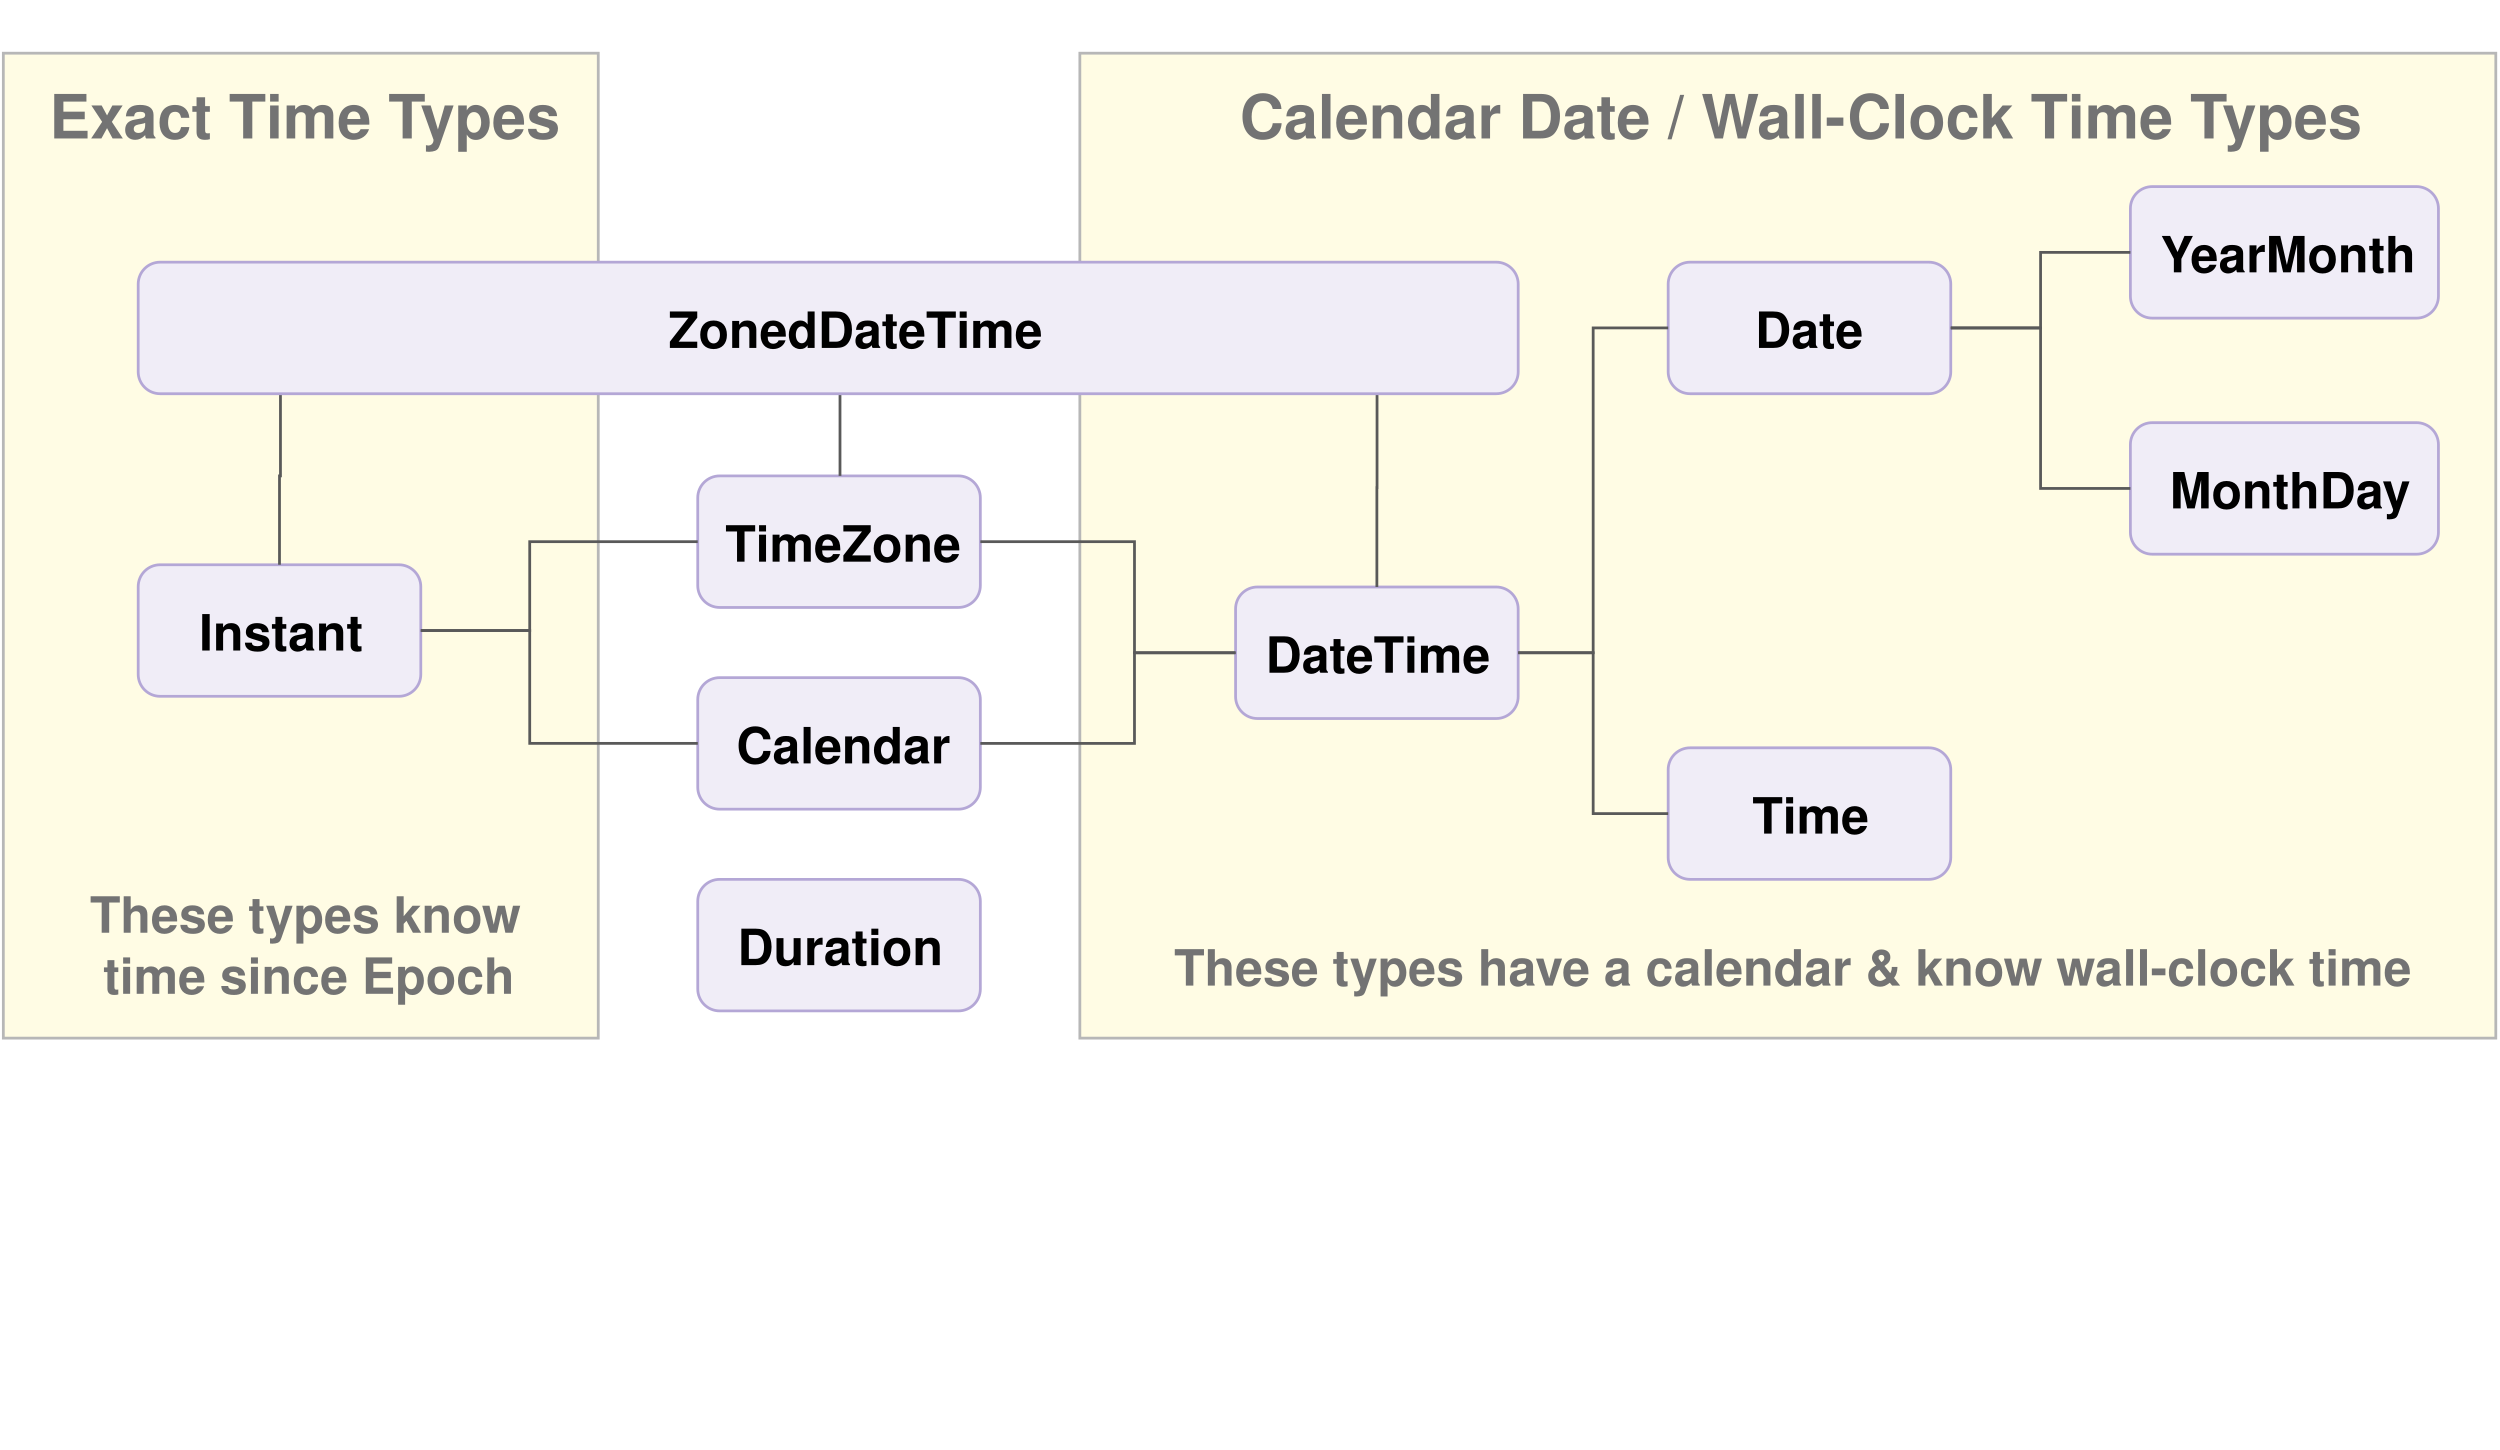
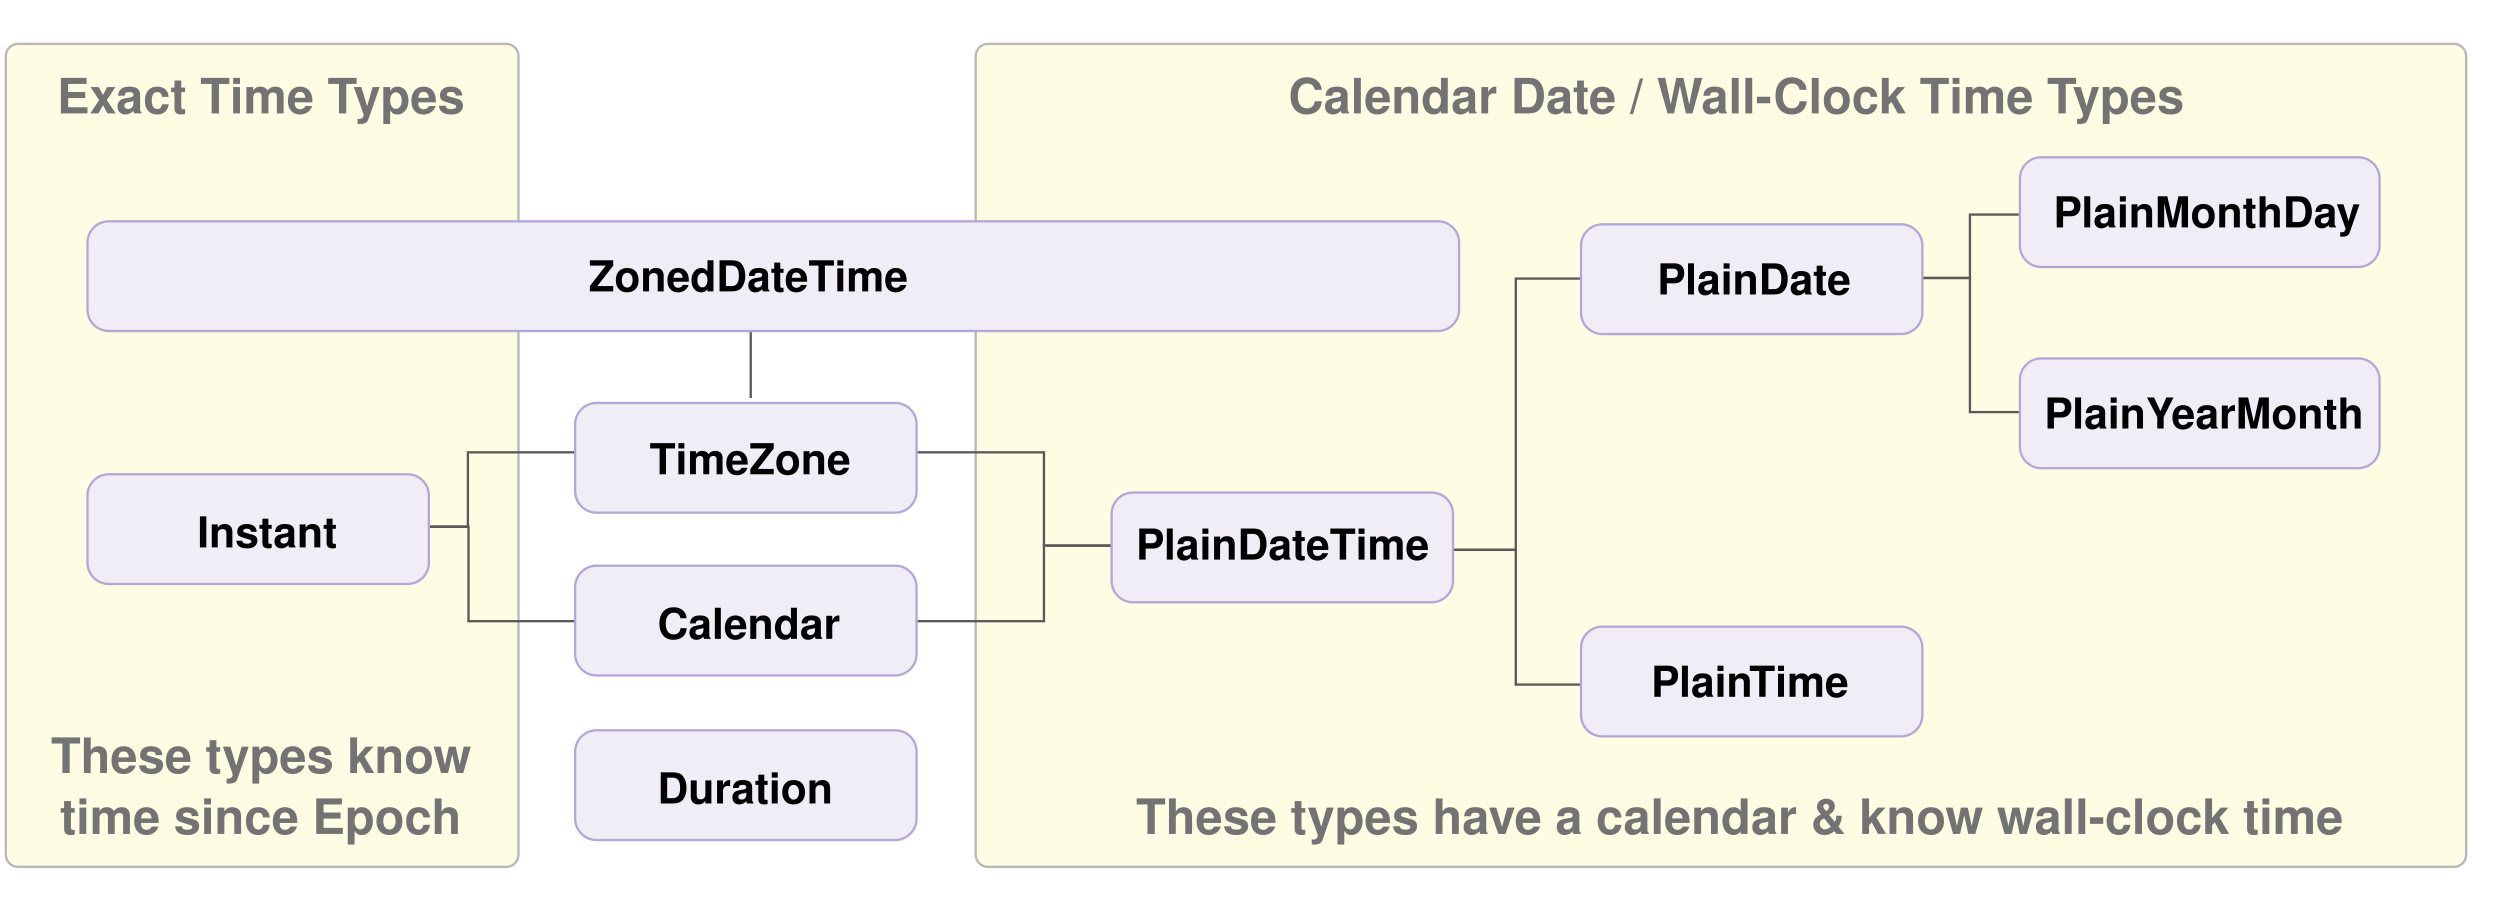
- <svg xmlns="http://www.w3.org/2000/svg" version="1.1" fill="none" stroke-width="381" viewBox="18000 54000 343000 198882" font-family="'Trebuchet MS', Helvetica, sans-serif" font-weight="700" font-size="18px">
-   <g transform="translate(6858 6858) scale(1)">
-     <path fill="#FFFCE4" stroke="#B7B7B7" d="M 11599 54441 L 93223 54441 93223 189573 11599 189573 Z" />
-     <g transform="matrix(381,0,0,381,15256,58098)">
-       <text style="font-size: 22px; fill: #737373" x="7" y="21.1">Exact Time Types</text>
-     </g>
-     <path fill="#FFFCE4" stroke="#B7B7B7" d="M 159297 54440 L 353565 54440 353565 189572 159297 189572 Z" />
-     <g transform="matrix(381,0,0,381,162954,58097)">
-       <text style="font-size: 22px; fill: #737373" x="48" y="21.1">Calendar Date / Wall-Clock Time Types</text>
-     </g>
-     <path fill="#F0EDF7" stroke="#B4A7D6" d="M 106872 115444 C 106872 113782 108219 112436 109880 112436 L 142636 112436 C 143434 112436 144199 112752 144763 113317 145327 113881 145644 114646 145644 115444 L 145644 127475 C 145644 129137 144297 130484 142636 130484 L 109880 130484 C 108219 130484 106872 129137 106872 127475 Z" />
-     <g transform="matrix(381,0,0,381,107753,116888)">
-       <text style="fill: #000" x="7.6" y="19.2">TimeZone</text>
-     </g>
-     <path fill="#F0EDF7" stroke="#B4A7D6" d="M 30103 127636 C 30103 125974 31449 124628 33111 124628 L 65866 124628 C 66664 124628 67429 124944 67993 125509 68558 126073 68875 126838 68875 127636 L 68875 139667 C 68875 141329 67528 142676 65866 142676 L 33111 142676 C 31449 142676 30103 141329 30103 139667 Z" />
-     <g transform="matrix(381,0,0,381,30984,129080)">
-       <text style="fill: #000" x="19.6" y="19.2">Instant</text>
-     </g>
-     <path fill="#F0EDF7" stroke="#B4A7D6" d="M 180663 130684 C 180663 129022 182009 127676 183671 127676 L 216426 127676 C 217224 127676 217989 127992 218553 128557 219118 129121 219435 129886 219435 130684 L 219435 142715 C 219435 144377 218088 145724 216426 145724 L 183671 145724 C 182009 145724 180663 144377 180663 142715 Z" />
-     <g transform="matrix(381,0,0,381,181544,132128)">
-       <text style="fill: #000" x="8.5" y="19.2">DateTime</text>
-     </g>
-     <path stroke="#595959" d="M 145644 121460 L 166793 121460 166793 136700 180660 136700" />
-     <path stroke="#595959" d="M 68875 133652 L 83819 133652 83819 121460 106867 121460" />
-     <path fill="#F0EDF7" stroke="#B4A7D6" d="M 240015 86120 C 240015 84458 241361 83112 243023 83112 L 275778 83112 C 276576 83112 277341 83428 277905 83993 278470 84557 278787 85322 278787 86120 L 278787 98151 C 278787 99813 277440 101160 275778 101160 L 243023 101160 C 241361 101160 240015 99813 240015 98151 Z" />
-     <g transform="matrix(381,0,0,381,240896,87564)">
-       <text style="fill: #000" x="29" y="19.2">Date</text>
-     </g>
-     <path stroke="#595959" d="M 219435 136700 L 229725 136700 229725 92132 240015 92132" />
-     <path fill="#F0EDF7" stroke="#B4A7D6" d="M 303431 75750 C 303431 74088 304777 72742 306439 72742 L 342686 72742 C 343484 72742 344249 73058 344813 73623 345378 74187 345695 74952 345695 75750 L 345695 87781 C 345695 89443 344348 90790 342686 90790 L 306439 90790 C 304777 90790 303431 89443 303431 87781 Z" />
-     <g transform="matrix(381,0,0,381,304312,77194)">
-       <text style="fill: #000" x="8.5" y="19.2">YearMonth</text>
-     </g>
-     <path stroke="#595959" d="M 278787 92136 L 291109 92136 291109 81768 303435 81768" />
-     <path fill="#F0EDF7" stroke="#B4A7D6" d="M 303431 108138 C 303431 106476 304777 105130 306439 105130 L 342686 105130 C 343484 105130 344249 105446 344813 106011 345378 106575 345695 107340 345695 108138 L 345695 120169 C 345695 121831 344348 123178 342686 123178 L 306439 123178 C 304777 123178 303431 121831 303431 120169 Z" />
-     <g transform="matrix(381,0,0,381,304312,109582)">
-       <text style="fill: #000" x="11.9" y="19.2">MonthDay</text>
-     </g>
-     <path stroke="#595959" d="M 278787 92136 L 291109 92136 291109 114156 303435 114156" />
-     <path fill="#F0EDF7" stroke="#B4A7D6" d="M 240015 152750 C 240015 151088 241361 149742 243023 149742 L 275778 149742 C 276576 149742 277341 150058 277905 150623 278470 151187 278787 151952 278787 152750 L 278787 164781 C 278787 166443 277440 167790 275778 167790 L 243023 167790 C 241361 167790 240015 166443 240015 164781 Z" />
-     <g transform="matrix(381,0,0,381,240896,154194)">
-       <text style="fill: #000" x="28" y="19.2">Time</text>
-     </g>
-     <path stroke="#595959" d="M 219435 136700 L 229725 136700 229725 158768 240015 158768" />
-     <path stroke="#595959" d="M 49489 124628 L 49489 112436 49621 112436 49621 100244" />
-     <path stroke="#595959" d="M 126390 112436 L 126390 100415 126918 100415 126918 100412" />
-     <path stroke="#595959" d="M 200049 127676 L 200049 114044 200073 114044 200073 100412" />
-     <path fill="#F0EDF7" stroke="#B4A7D6" d="M 30103 86120 C 30103 84458 31449 83112 33111 83112 L 216430 83112 C 217228 83112 217993 83428 218557 83993 219122 84557 219439 85322 219439 86120 L 219439 98152 C 219439 99813 218092 101160 216430 101160 L 33111 101160 C 31449 101160 30103 99813 30103 98151 Z" />
-     <g transform="matrix(381,0,0,381,34641,87564)">
-       <text style="fill: #000" x="179" y="19.2">ZonedDateTime</text>
-     </g>
-     <g transform="matrix(381,0,0,381,165750,175782)">
-       <text style="fill: #737373" x="17" y="17.28">These types have a calendar &amp; know wall-clock time</text>
-     </g>
-     <path d="M 15630 164874 L 86190 164874 86190 180042 15630 180042 Z" />
-     <g transform="matrix(381,0,0,381,19288,168531)">
-       <text style="fill: #737373" x="11" y="17.28">These types know</text>
-       <text style="fill: #737373" x="15.8" y="39.28">time since Epoch</text>
-     </g>
-     <path fill="#F0EDF7" stroke="#B4A7D6" d="M 106873 170798 C 106873 169136 108220 167790 109881 167790 L 142637 167790 C 143435 167790 144200 168106 144764 168671 145328 169235 145645 170000 145645 170798 L 145645 182829 C 145645 184491 144298 185838 142637 185838 L 109881 185838 C 108220 185838 106873 184491 106873 182829 Z" />
-     <g transform="matrix(381,0,0,381,107754,172242)">
-       <text style="fill: #000" x="12" y="19.2">Duration</text>
-     </g>
-     <path fill="#F0EDF7" stroke="#B4A7D6" d="M 106873 143121 C 106873 141459 108219 140113 109881 140113 L 142636 140113 C 143434 140113 144199 140429 144763 140994 145328 141558 145645 142323 145645 143121 L 145645 155152 C 145645 156814 144298 158161 142636 158161 L 109881 158161 C 108219 158161 106873 156814 106873 155152 Z" />
-     <g transform="matrix(381,0,0,381,107754,144565)">
-       <text style="fill: #000" x="11.6" y="19.2">Calendar</text>
-     </g>
-     <path stroke="#595959" d="M 68875 133652 L 83820 133652 83820 149132 106879 149132" />
-     <path stroke="#595959" d="M 145645 149137 L 166792 149137 166792 136705 180661 136705" />
+ <svg xmlns="http://www.w3.org/2000/svg" viewBox="200 540 4050 1484" width="4090" height="1480" fill="none" stroke-width="3.8" font-family="'Trebuchet MS', Helvetica, sans-serif" font-weight="700" font-size="70px">
+   <g transform="matrix(1, 0, 0, 1, 68, 68)">
+     <rect x="116" y="544" width="841" height="1350" fill="#FFFCE4" stroke="#B7B7B7" rx="20" />
+     <text x="200" y="658" style="font-size: 80px; fill: #737373; white-space: pre;">Exact Time Types</text>
+     <rect x="1707" y="544" width="2445" height="1350" fill="#FFFCE4" stroke="#B7B7B7" rx="20" />
+     <path stroke="#595959" d="M 1365 1491 L 1819 1491 L 1819 1367 L 2117 1367" />
+     <path stroke="#595959" d="M 2407 1374 L 2593 1374 L 2593 929 L 2779 929" />
+     <text x="2220" y="658" style="font-size: 80px; fill: #737373; white-space: pre;">Calendar Date / Wall-Clock Time Types</text>
+     <path stroke="#595959" d="M 1365 1214 L 1819 1214 L 1819 1367 L 2117 1367" />
+     <path stroke="#595959" d="M 722 1336 L 874 1336 L 874 1214 L 1110 1214" />
+     <rect x="1050" y="1133" fill="#F0EDF7" width="560" height="180" stroke="#B4A7D6" rx="35" />
+     <text style="fill: #000; white-space: pre;" x="1172" y="1250">TimeZone</text>
+     <path stroke="#595959" d="M 722 1336 L 875 1336 L 875 1491 L 1110 1491" />
+     <path stroke="#595959" d="M 521 988 L 521 1126 L 522 1250 C 525 1371 521 1264 523 1264" transform="matrix(-1, 0, 0, -1, 10, 22)" />
+     <rect x="250" y="1250" fill="#F0EDF7" width="560" height="180" stroke="#B4A7D6" rx="35" />
+     <text style="fill: #000; white-space: pre;" x="430" y="1370">Instant</text>
+     <path stroke="#595959" d="M 2407 1374 L 2593 1374 L 2593 1595 L 2779 1595" />
+     <rect x="1930" y="1280" fill="#F0EDF7" width="560" height="180" stroke="#B4A7D6" rx="35" />
+     <text style="fill: #000; white-space: pre;" x="1970" y="1390">PlainDateTime</text>
+     <path stroke="#595959" d="M 3167 928 L 3338 928 L 3338 824 L 3508 824" />
+     <rect x="3420" y="730" fill="#F0EDF7" width="590" height="180" stroke="#B4A7D6" rx="35" />
+     <text style="fill: #000; white-space: pre;" x="3475" y="845">PlainMonthDay</text>
+     <path stroke="#595959" d="M 3167 928 L 3338 928 L 3338 1148 L 3508 1148" />
+     <rect x="2700" y="840" fill="#F0EDF7" width="560" height="180" stroke="#B4A7D6" rx="35" />
+     <text style="fill: #000; white-space: pre;" x="2825" y="955">PlainDate</text>
+     <rect x="3420" y="1060" fill="#F0EDF7" width="590" height="180" stroke="#B4A7D6" rx="35" />
+     <text style="fill: #000; white-space: pre;" x="3460" y="1175">PlainYearMonth</text>
+     <rect x="2700" y="1500" fill="#F0EDF7" width="560" height="180" stroke="#B4A7D6" rx="35" />
+     <text style="fill: #000; white-space: pre;" x="2815" y="1615">PlainTime</text>
+     <path stroke="#595959" d="M 1338 1125 L 1338 1005 L 1343 1005 L 1343 1005" />
+     <rect x="250" y="835" fill="#F0EDF7" width="2250" height="180" stroke="#B4A7D6" rx="35" />
+     <text style="fill: #000; white-space: pre;" x="1072" y="950">ZonedDateTime</text>
+     <text x="1970" y="1840" style="font-size: 80px; fill: #737373; white-space: pre;">These types have a calendar &amp; know wall-clock time</text>
+     <path d="M 156 1648 L 861 1648 861 1800 156 1800 Z" />
+     <text x="190" y="1740" style="font-size: 80px; fill: #737373; white-space: pre;">These types know</text>
+     <text x="205" y="1840" style="font-size: 80px; fill: #737373; white-space: pre;">time since Epoch</text>
+     <rect x="1050" y="1670" fill="#F0EDF7" width="560" height="180" stroke="#B4A7D6" rx="35" />
+     <text style="fill: #000; white-space: pre;" x="1185" y="1790">Duration</text>
+     <rect x="1050" y="1400" fill="#F0EDF7" width="560" height="180" stroke="#B4A7D6" rx="35" />
+     <text style="fill: #000; white-space: pre;" x="1185" y="1520">Calendar</text>
  </g>
</svg>
